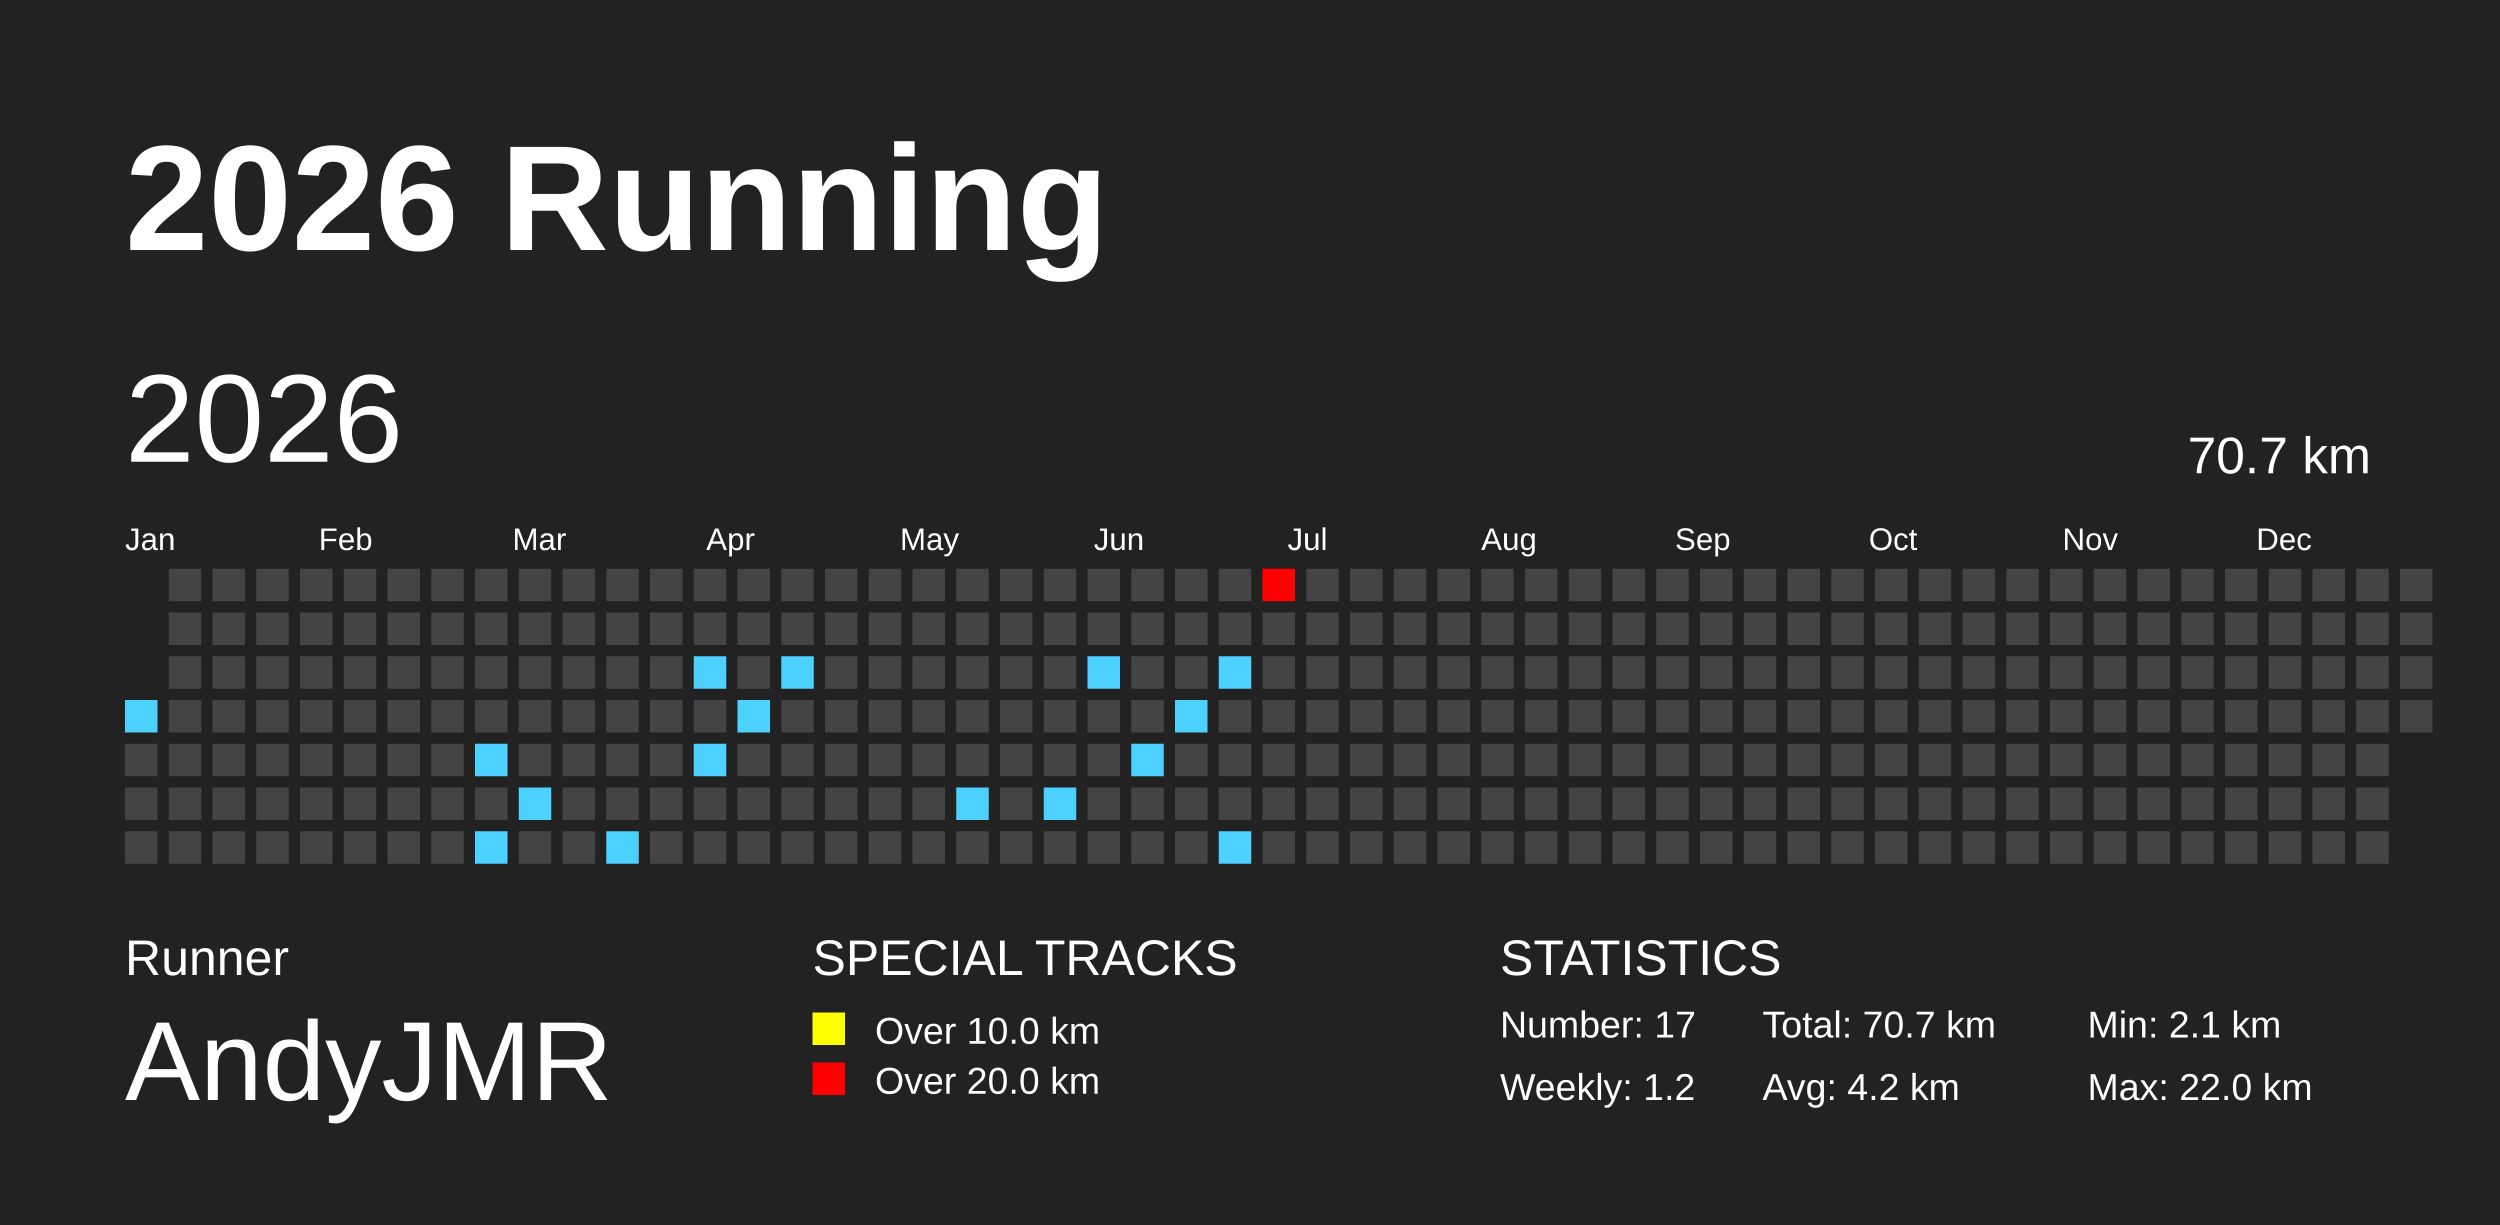
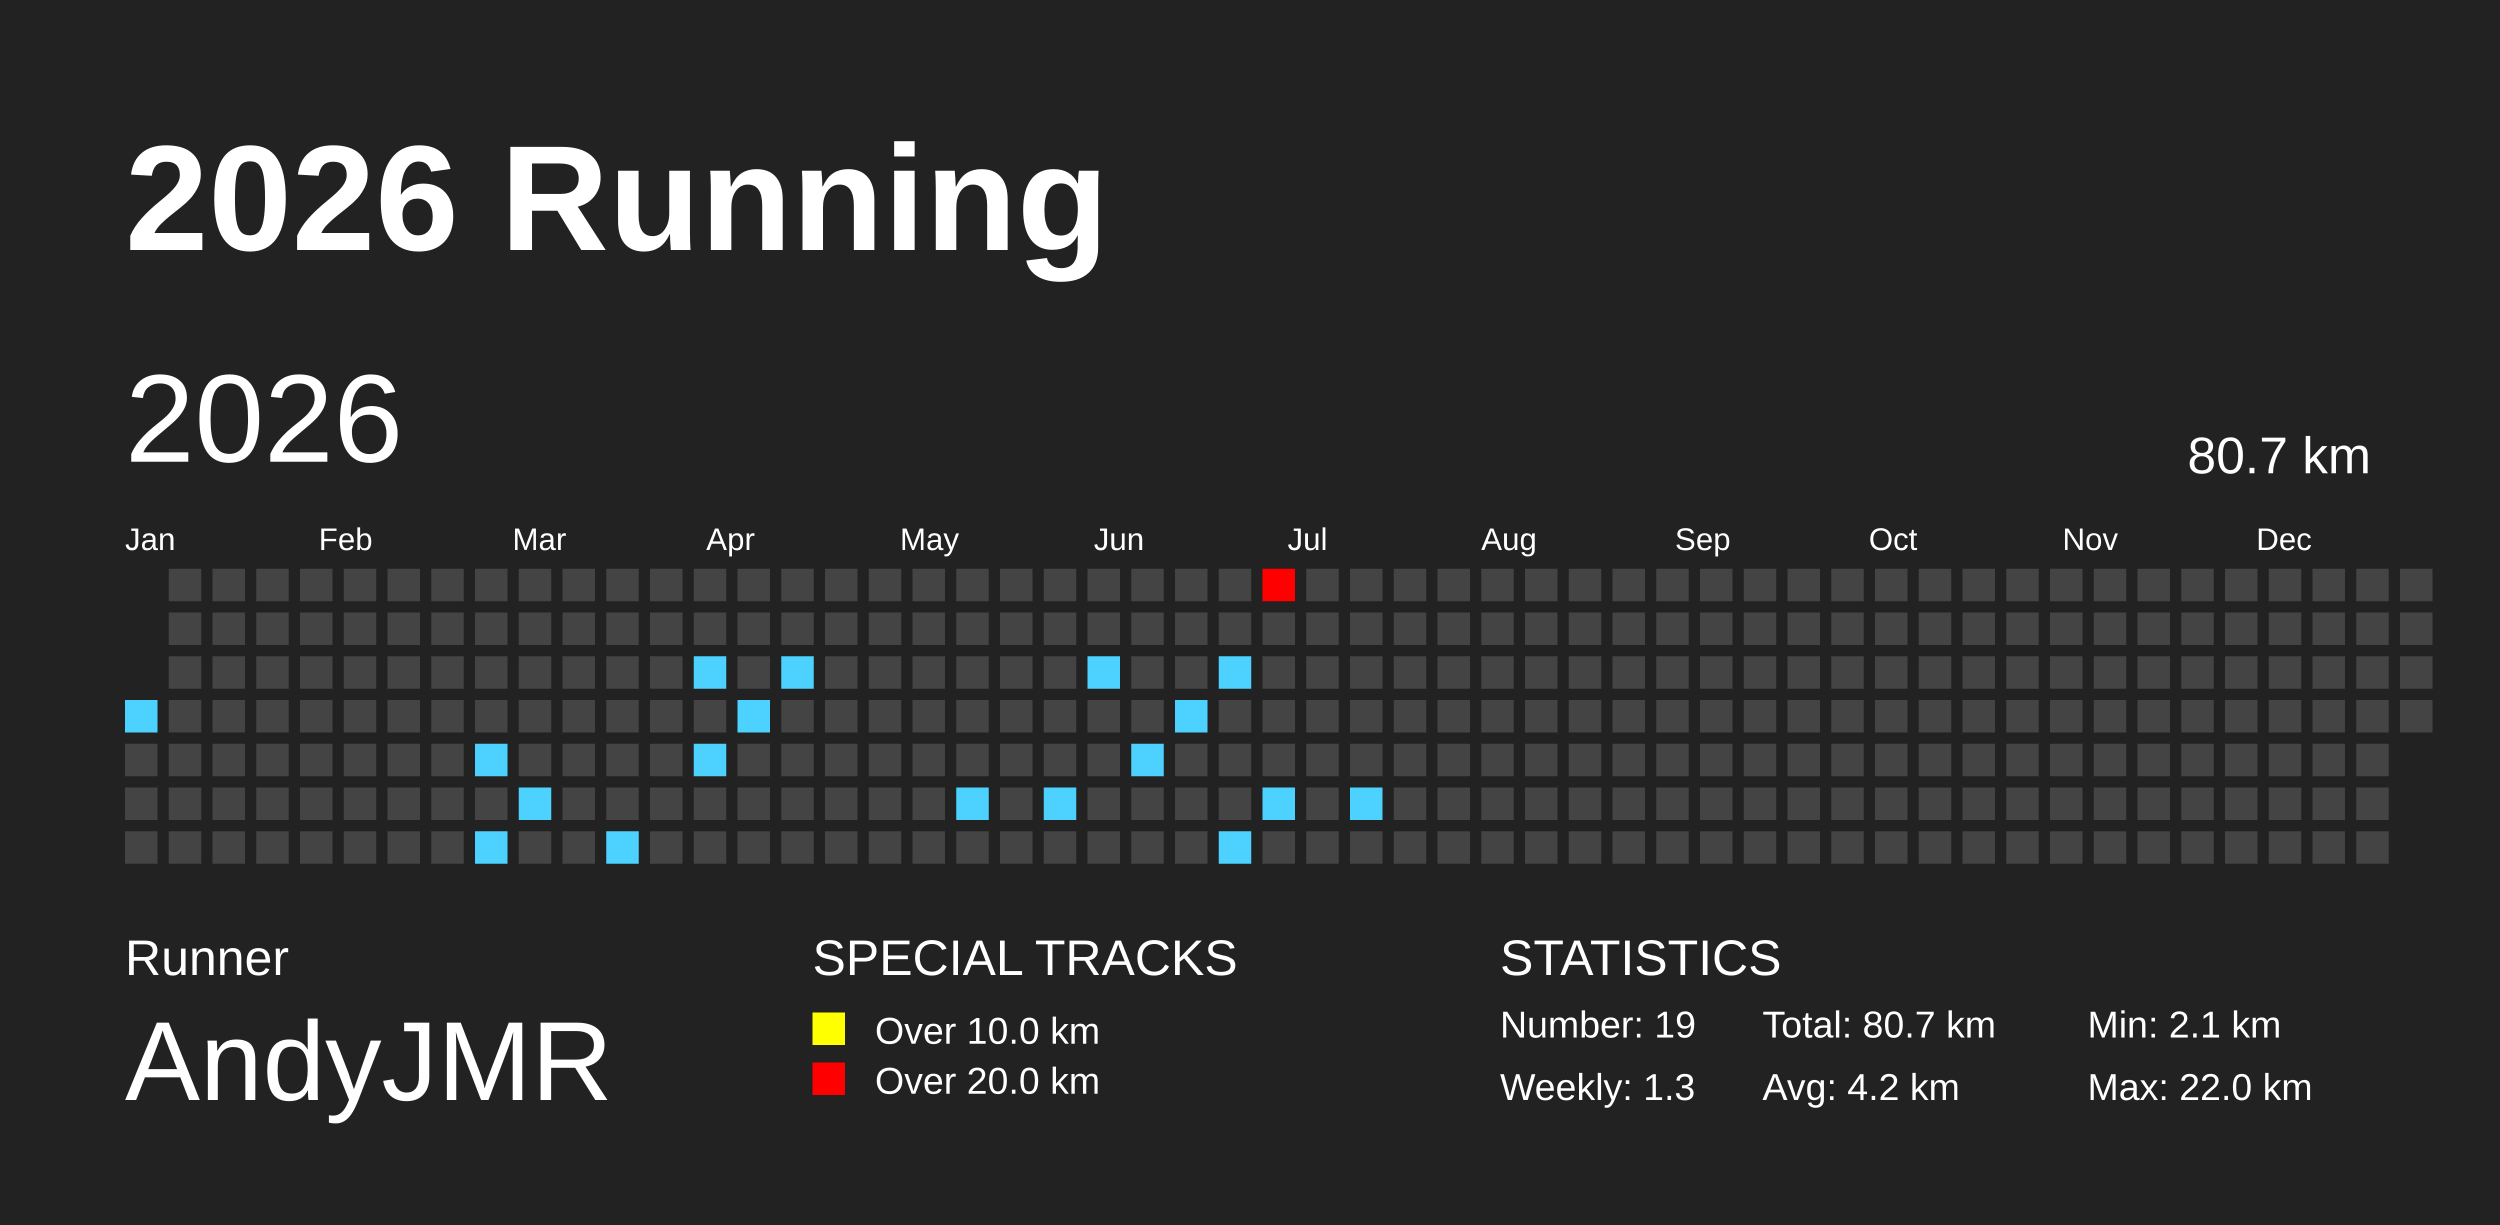
<svg xmlns="http://www.w3.org/2000/svg" baseProfile="full" height="98mm" version="1.1" viewBox="0,0,200,98" width="200mm">
  <defs />
  <rect fill="#222222" height="98" width="200" x="0" y="0" />
  <text fill="#FFFFFF" style="font-size:12px; font-family:Arial; font-weight:bold;" x="10" y="20">2026 Running</text>
  <text fill="#FFFFFF" style="font-size:4px; font-family:Arial" x="10" y="78">Runner</text>
  <text fill="#FFFFFF" style="font-size:9px; font-family:Arial" x="10" y="88">AndyJMR</text>
  <text fill="#FFFFFF" style="font-size:4px; font-family:Arial" x="65" y="78">SPECIAL TRACKS</text>
  <rect fill="yellow" height="2.6" width="2.6" x="65" y="81" />
  <text fill="#FFFFFF" style="font-size:3px; font-family:Arial" x="70" y="83.5">Over 10.0 km</text>
  <rect fill="red" height="2.6" width="2.6" x="65" y="85" />
  <text fill="#FFFFFF" style="font-size:3px; font-family:Arial" x="70" y="87.5">Over 20.0 km</text>
  <text fill="#FFFFFF" style="font-size:4px; font-family:Arial" x="120" y="78">STATISTICS</text>
-   <text fill="#FFFFFF" style="font-size:3px; font-family:Arial" x="120" y="83">Number: 17</text>
-   <text fill="#FFFFFF" style="font-size:3px; font-family:Arial" x="120" y="88">Weekly: 1.2</text>
-   <text fill="#FFFFFF" style="font-size:3px; font-family:Arial" x="141" y="83">Total: 70.7 km</text>
+   <text fill="#FFFFFF" style="font-size:3px; font-family:Arial" x="120" y="83">Number: 19</text>
+   <text fill="#FFFFFF" style="font-size:3px; font-family:Arial" x="120" y="88">Weekly: 1.3</text>
+   <text fill="#FFFFFF" style="font-size:3px; font-family:Arial" x="141" y="83">Total: 80.7 km</text>
  <text fill="#FFFFFF" style="font-size:3px; font-family:Arial" x="141" y="88">Avg: 4.2 km</text>
  <text fill="#FFFFFF" style="font-size:3px; font-family:Arial" x="167" y="83">Min: 2.1 km</text>
  <text fill="#FFFFFF" style="font-size:3px; font-family:Arial" x="167" y="88">Max: 22.0 km</text>
  <text dominant-baseline="hanging" fill="#FFFFFF" style="font-size:10.0px; font-family:Arial;" x="10" y="30">2026</text>
-   <text dominant-baseline="hanging" fill="#FFFFFF" style="font-size:4.125px; font-family:Arial;" x="175" y="35">70.7 km</text>
+   <text dominant-baseline="hanging" fill="#FFFFFF" style="font-size:4.125px; font-family:Arial;" x="175" y="35">80.7 km</text>
  <text fill="#FFFFFF" style="font-size:2.5px; font-family:Arial" x="10.0" y="44">Jan</text>
  <text fill="#FFFFFF" style="font-size:2.5px; font-family:Arial" x="25.5" y="44">Feb</text>
  <text fill="#FFFFFF" style="font-size:2.5px; font-family:Arial" x="41.0" y="44">Mar</text>
  <text fill="#FFFFFF" style="font-size:2.5px; font-family:Arial" x="56.5" y="44">Apr</text>
  <text fill="#FFFFFF" style="font-size:2.5px; font-family:Arial" x="72.0" y="44">May</text>
  <text fill="#FFFFFF" style="font-size:2.5px; font-family:Arial" x="87.5" y="44">Jun</text>
  <text fill="#FFFFFF" style="font-size:2.5px; font-family:Arial" x="103.0" y="44">Jul</text>
  <text fill="#FFFFFF" style="font-size:2.5px; font-family:Arial" x="118.5" y="44">Aug</text>
  <text fill="#FFFFFF" style="font-size:2.5px; font-family:Arial" x="134.0" y="44">Sep</text>
  <text fill="#FFFFFF" style="font-size:2.5px; font-family:Arial" x="149.5" y="44">Oct</text>
  <text fill="#FFFFFF" style="font-size:2.5px; font-family:Arial" x="165.0" y="44">Nov</text>
  <text fill="#FFFFFF" style="font-size:2.5px; font-family:Arial" x="180.5" y="44">Dec</text>
  <rect fill="#4dd2ff" height="2.6" width="2.6" x="10.0" y="56.0" />
  <rect fill="#444444" height="2.6" width="2.6" x="10.0" y="59.5" />
  <rect fill="#444444" height="2.6" width="2.6" x="10.0" y="63.0" />
  <rect fill="#444444" height="2.6" width="2.6" x="10.0" y="66.5" />
  <rect fill="#444444" height="2.6" width="2.6" x="13.5" y="45.5" />
  <rect fill="#444444" height="2.6" width="2.6" x="13.5" y="49.0" />
  <rect fill="#444444" height="2.6" width="2.6" x="13.5" y="52.5" />
  <rect fill="#444444" height="2.6" width="2.6" x="13.5" y="56.0" />
  <rect fill="#444444" height="2.6" width="2.6" x="13.5" y="59.5" />
  <rect fill="#444444" height="2.6" width="2.6" x="13.5" y="63.0" />
  <rect fill="#444444" height="2.6" width="2.6" x="13.5" y="66.5" />
  <rect fill="#444444" height="2.6" width="2.6" x="17.0" y="45.5" />
  <rect fill="#444444" height="2.6" width="2.6" x="17.0" y="49.0" />
  <rect fill="#444444" height="2.6" width="2.6" x="17.0" y="52.5" />
  <rect fill="#444444" height="2.6" width="2.6" x="17.0" y="56.0" />
  <rect fill="#444444" height="2.6" width="2.6" x="17.0" y="59.5" />
  <rect fill="#444444" height="2.6" width="2.6" x="17.0" y="63.0" />
  <rect fill="#444444" height="2.6" width="2.6" x="17.0" y="66.5" />
  <rect fill="#444444" height="2.6" width="2.6" x="20.5" y="45.5" />
  <rect fill="#444444" height="2.6" width="2.6" x="20.5" y="49.0" />
  <rect fill="#444444" height="2.6" width="2.6" x="20.5" y="52.5" />
  <rect fill="#444444" height="2.6" width="2.6" x="20.5" y="56.0" />
  <rect fill="#444444" height="2.6" width="2.6" x="20.5" y="59.5" />
  <rect fill="#444444" height="2.6" width="2.6" x="20.5" y="63.0" />
  <rect fill="#444444" height="2.6" width="2.6" x="20.5" y="66.5" />
  <rect fill="#444444" height="2.6" width="2.6" x="24.0" y="45.5" />
  <rect fill="#444444" height="2.6" width="2.6" x="24.0" y="49.0" />
  <rect fill="#444444" height="2.6" width="2.6" x="24.0" y="52.5" />
  <rect fill="#444444" height="2.6" width="2.6" x="24.0" y="56.0" />
  <rect fill="#444444" height="2.6" width="2.6" x="24.0" y="59.5" />
  <rect fill="#444444" height="2.6" width="2.6" x="24.0" y="63.0" />
  <rect fill="#444444" height="2.6" width="2.6" x="24.0" y="66.5" />
  <rect fill="#444444" height="2.6" width="2.6" x="27.5" y="45.5" />
  <rect fill="#444444" height="2.6" width="2.6" x="27.5" y="49.0" />
  <rect fill="#444444" height="2.6" width="2.6" x="27.5" y="52.5" />
  <rect fill="#444444" height="2.6" width="2.6" x="27.5" y="56.0" />
  <rect fill="#444444" height="2.6" width="2.6" x="27.5" y="59.5" />
  <rect fill="#444444" height="2.6" width="2.6" x="27.5" y="63.0" />
  <rect fill="#444444" height="2.6" width="2.6" x="27.5" y="66.5" />
  <rect fill="#444444" height="2.6" width="2.6" x="31.0" y="45.5" />
  <rect fill="#444444" height="2.6" width="2.6" x="31.0" y="49.0" />
  <rect fill="#444444" height="2.6" width="2.6" x="31.0" y="52.5" />
  <rect fill="#444444" height="2.6" width="2.6" x="31.0" y="56.0" />
  <rect fill="#444444" height="2.6" width="2.6" x="31.0" y="59.5" />
  <rect fill="#444444" height="2.6" width="2.6" x="31.0" y="63.0" />
  <rect fill="#444444" height="2.6" width="2.6" x="31.0" y="66.5" />
  <rect fill="#444444" height="2.6" width="2.6" x="34.5" y="45.5" />
  <rect fill="#444444" height="2.6" width="2.6" x="34.5" y="49.0" />
  <rect fill="#444444" height="2.6" width="2.6" x="34.5" y="52.5" />
  <rect fill="#444444" height="2.6" width="2.6" x="34.5" y="56.0" />
  <rect fill="#444444" height="2.6" width="2.6" x="34.5" y="59.5" />
  <rect fill="#444444" height="2.6" width="2.6" x="34.5" y="63.0" />
  <rect fill="#444444" height="2.6" width="2.6" x="34.5" y="66.5" />
  <rect fill="#444444" height="2.6" width="2.6" x="38.0" y="45.5" />
  <rect fill="#444444" height="2.6" width="2.6" x="38.0" y="49.0" />
  <rect fill="#444444" height="2.6" width="2.6" x="38.0" y="52.5" />
  <rect fill="#444444" height="2.6" width="2.6" x="38.0" y="56.0" />
  <rect fill="#4dd2ff" height="2.6" width="2.6" x="38.0" y="59.5" />
  <rect fill="#444444" height="2.6" width="2.6" x="38.0" y="63.0" />
  <rect fill="#4dd2ff" height="2.6" width="2.6" x="38.0" y="66.5" />
  <rect fill="#444444" height="2.6" width="2.6" x="41.5" y="45.5" />
  <rect fill="#444444" height="2.6" width="2.6" x="41.5" y="49.0" />
  <rect fill="#444444" height="2.6" width="2.6" x="41.5" y="52.5" />
  <rect fill="#444444" height="2.6" width="2.6" x="41.5" y="56.0" />
  <rect fill="#444444" height="2.6" width="2.6" x="41.5" y="59.5" />
  <rect fill="#4dd2ff" height="2.6" width="2.6" x="41.5" y="63.0" />
  <rect fill="#444444" height="2.6" width="2.6" x="41.5" y="66.5" />
  <rect fill="#444444" height="2.6" width="2.6" x="45.0" y="45.5" />
  <rect fill="#444444" height="2.6" width="2.6" x="45.0" y="49.0" />
  <rect fill="#444444" height="2.6" width="2.6" x="45.0" y="52.5" />
  <rect fill="#444444" height="2.6" width="2.6" x="45.0" y="56.0" />
  <rect fill="#444444" height="2.6" width="2.6" x="45.0" y="59.5" />
  <rect fill="#444444" height="2.6" width="2.6" x="45.0" y="63.0" />
  <rect fill="#444444" height="2.6" width="2.6" x="45.0" y="66.5" />
  <rect fill="#444444" height="2.6" width="2.6" x="48.5" y="45.5" />
  <rect fill="#444444" height="2.6" width="2.6" x="48.5" y="49.0" />
  <rect fill="#444444" height="2.6" width="2.6" x="48.5" y="52.5" />
  <rect fill="#444444" height="2.6" width="2.6" x="48.5" y="56.0" />
  <rect fill="#444444" height="2.6" width="2.6" x="48.5" y="59.5" />
  <rect fill="#444444" height="2.6" width="2.6" x="48.5" y="63.0" />
  <rect fill="#4dd2ff" height="2.6" width="2.6" x="48.5" y="66.5" />
  <rect fill="#444444" height="2.6" width="2.6" x="52.0" y="45.5" />
  <rect fill="#444444" height="2.6" width="2.6" x="52.0" y="49.0" />
  <rect fill="#444444" height="2.6" width="2.6" x="52.0" y="52.5" />
  <rect fill="#444444" height="2.6" width="2.6" x="52.0" y="56.0" />
  <rect fill="#444444" height="2.6" width="2.6" x="52.0" y="59.5" />
  <rect fill="#444444" height="2.6" width="2.6" x="52.0" y="63.0" />
  <rect fill="#444444" height="2.6" width="2.6" x="52.0" y="66.5" />
  <rect fill="#444444" height="2.6" width="2.6" x="55.5" y="45.5" />
  <rect fill="#444444" height="2.6" width="2.6" x="55.5" y="49.0" />
  <rect fill="#4dd2ff" height="2.6" width="2.6" x="55.5" y="52.5" />
  <rect fill="#444444" height="2.6" width="2.6" x="55.5" y="56.0" />
  <rect fill="#4dd2ff" height="2.6" width="2.6" x="55.5" y="59.5" />
  <rect fill="#444444" height="2.6" width="2.6" x="55.5" y="63.0" />
  <rect fill="#444444" height="2.6" width="2.6" x="55.5" y="66.5" />
  <rect fill="#444444" height="2.6" width="2.6" x="59.0" y="45.5" />
  <rect fill="#444444" height="2.6" width="2.6" x="59.0" y="49.0" />
  <rect fill="#444444" height="2.6" width="2.6" x="59.0" y="52.5" />
  <rect fill="#4dd2ff" height="2.6" width="2.6" x="59.0" y="56.0" />
  <rect fill="#444444" height="2.6" width="2.6" x="59.0" y="59.5" />
  <rect fill="#444444" height="2.6" width="2.6" x="59.0" y="63.0" />
  <rect fill="#444444" height="2.6" width="2.6" x="59.0" y="66.5" />
  <rect fill="#444444" height="2.6" width="2.6" x="62.5" y="45.5" />
  <rect fill="#444444" height="2.6" width="2.6" x="62.5" y="49.0" />
  <rect fill="#4dd2ff" height="2.6" width="2.6" x="62.5" y="52.5" />
  <rect fill="#444444" height="2.6" width="2.6" x="62.5" y="56.0" />
  <rect fill="#444444" height="2.6" width="2.6" x="62.5" y="59.5" />
  <rect fill="#444444" height="2.6" width="2.6" x="62.5" y="63.0" />
  <rect fill="#444444" height="2.6" width="2.6" x="62.5" y="66.5" />
  <rect fill="#444444" height="2.6" width="2.6" x="66.0" y="45.5" />
  <rect fill="#444444" height="2.6" width="2.6" x="66.0" y="49.0" />
  <rect fill="#444444" height="2.6" width="2.6" x="66.0" y="52.5" />
  <rect fill="#444444" height="2.6" width="2.6" x="66.0" y="56.0" />
  <rect fill="#444444" height="2.6" width="2.6" x="66.0" y="59.5" />
  <rect fill="#444444" height="2.6" width="2.6" x="66.0" y="63.0" />
  <rect fill="#444444" height="2.6" width="2.6" x="66.0" y="66.5" />
  <rect fill="#444444" height="2.6" width="2.6" x="69.5" y="45.5" />
  <rect fill="#444444" height="2.6" width="2.6" x="69.5" y="49.0" />
  <rect fill="#444444" height="2.6" width="2.6" x="69.5" y="52.5" />
  <rect fill="#444444" height="2.6" width="2.6" x="69.5" y="56.0" />
  <rect fill="#444444" height="2.6" width="2.6" x="69.5" y="59.5" />
  <rect fill="#444444" height="2.6" width="2.6" x="69.5" y="63.0" />
  <rect fill="#444444" height="2.6" width="2.6" x="69.5" y="66.5" />
  <rect fill="#444444" height="2.6" width="2.6" x="73.0" y="45.5" />
  <rect fill="#444444" height="2.6" width="2.6" x="73.0" y="49.0" />
  <rect fill="#444444" height="2.6" width="2.6" x="73.0" y="52.5" />
  <rect fill="#444444" height="2.6" width="2.6" x="73.0" y="56.0" />
  <rect fill="#444444" height="2.6" width="2.6" x="73.0" y="59.5" />
  <rect fill="#444444" height="2.6" width="2.6" x="73.0" y="63.0" />
  <rect fill="#444444" height="2.6" width="2.6" x="73.0" y="66.5" />
  <rect fill="#444444" height="2.6" width="2.6" x="76.5" y="45.5" />
  <rect fill="#444444" height="2.6" width="2.6" x="76.5" y="49.0" />
  <rect fill="#444444" height="2.6" width="2.6" x="76.5" y="52.5" />
  <rect fill="#444444" height="2.6" width="2.6" x="76.5" y="56.0" />
  <rect fill="#444444" height="2.6" width="2.6" x="76.5" y="59.5" />
  <rect fill="#4dd2ff" height="2.6" width="2.6" x="76.5" y="63.0" />
  <rect fill="#444444" height="2.6" width="2.6" x="76.5" y="66.5" />
  <rect fill="#444444" height="2.6" width="2.6" x="80.0" y="45.5" />
  <rect fill="#444444" height="2.6" width="2.6" x="80.0" y="49.0" />
  <rect fill="#444444" height="2.6" width="2.6" x="80.0" y="52.5" />
  <rect fill="#444444" height="2.6" width="2.6" x="80.0" y="56.0" />
  <rect fill="#444444" height="2.6" width="2.6" x="80.0" y="59.5" />
  <rect fill="#444444" height="2.6" width="2.6" x="80.0" y="63.0" />
  <rect fill="#444444" height="2.6" width="2.6" x="80.0" y="66.5" />
  <rect fill="#444444" height="2.6" width="2.6" x="83.5" y="45.5" />
  <rect fill="#444444" height="2.6" width="2.6" x="83.5" y="49.0" />
  <rect fill="#444444" height="2.6" width="2.6" x="83.5" y="52.5" />
  <rect fill="#444444" height="2.6" width="2.6" x="83.5" y="56.0" />
  <rect fill="#444444" height="2.6" width="2.6" x="83.5" y="59.5" />
  <rect fill="#4dd2ff" height="2.6" width="2.6" x="83.5" y="63.0" />
  <rect fill="#444444" height="2.6" width="2.6" x="83.5" y="66.5" />
  <rect fill="#444444" height="2.6" width="2.6" x="87.0" y="45.5" />
  <rect fill="#444444" height="2.6" width="2.6" x="87.0" y="49.0" />
  <rect fill="#4dd2ff" height="2.6" width="2.6" x="87.0" y="52.5" />
  <rect fill="#444444" height="2.6" width="2.6" x="87.0" y="56.0" />
  <rect fill="#444444" height="2.6" width="2.6" x="87.0" y="59.5" />
  <rect fill="#444444" height="2.6" width="2.6" x="87.0" y="63.0" />
  <rect fill="#444444" height="2.6" width="2.6" x="87.0" y="66.5" />
  <rect fill="#444444" height="2.6" width="2.6" x="90.5" y="45.5" />
  <rect fill="#444444" height="2.6" width="2.6" x="90.5" y="49.0" />
  <rect fill="#444444" height="2.6" width="2.6" x="90.5" y="52.5" />
  <rect fill="#444444" height="2.6" width="2.6" x="90.5" y="56.0" />
  <rect fill="#4dd2ff" height="2.6" width="2.6" x="90.5" y="59.5" />
  <rect fill="#444444" height="2.6" width="2.6" x="90.5" y="63.0" />
  <rect fill="#444444" height="2.6" width="2.6" x="90.5" y="66.5" />
  <rect fill="#444444" height="2.6" width="2.6" x="94.0" y="45.5" />
  <rect fill="#444444" height="2.6" width="2.6" x="94.0" y="49.0" />
  <rect fill="#444444" height="2.6" width="2.6" x="94.0" y="52.5" />
  <rect fill="#4dd2ff" height="2.6" width="2.6" x="94.0" y="56.0" />
  <rect fill="#444444" height="2.6" width="2.6" x="94.0" y="59.5" />
  <rect fill="#444444" height="2.6" width="2.6" x="94.0" y="63.0" />
  <rect fill="#444444" height="2.6" width="2.6" x="94.0" y="66.5" />
  <rect fill="#444444" height="2.6" width="2.6" x="97.5" y="45.5" />
  <rect fill="#444444" height="2.6" width="2.6" x="97.5" y="49.0" />
  <rect fill="#4dd2ff" height="2.6" width="2.6" x="97.5" y="52.5" />
  <rect fill="#444444" height="2.6" width="2.6" x="97.5" y="56.0" />
  <rect fill="#444444" height="2.6" width="2.6" x="97.5" y="59.5" />
  <rect fill="#444444" height="2.6" width="2.6" x="97.5" y="63.0" />
  <rect fill="#4dd2ff" height="2.6" width="2.6" x="97.5" y="66.5" />
  <rect fill="red" height="2.6" width="2.6" x="101.0" y="45.5" />
  <rect fill="#444444" height="2.6" width="2.6" x="101.0" y="49.0" />
  <rect fill="#444444" height="2.6" width="2.6" x="101.0" y="52.5" />
  <rect fill="#444444" height="2.6" width="2.6" x="101.0" y="56.0" />
  <rect fill="#444444" height="2.6" width="2.6" x="101.0" y="59.5" />
-   <rect fill="#444444" height="2.6" width="2.6" x="101.0" y="63.0" />
+   <rect fill="#4dd2ff" height="2.6" width="2.6" x="101.0" y="63.0" />
  <rect fill="#444444" height="2.6" width="2.6" x="101.0" y="66.5" />
  <rect fill="#444444" height="2.6" width="2.6" x="104.5" y="45.5" />
  <rect fill="#444444" height="2.6" width="2.6" x="104.5" y="49.0" />
  <rect fill="#444444" height="2.6" width="2.6" x="104.5" y="52.5" />
  <rect fill="#444444" height="2.6" width="2.6" x="104.5" y="56.0" />
  <rect fill="#444444" height="2.6" width="2.6" x="104.5" y="59.5" />
  <rect fill="#444444" height="2.6" width="2.6" x="104.5" y="63.0" />
  <rect fill="#444444" height="2.6" width="2.6" x="104.5" y="66.5" />
  <rect fill="#444444" height="2.6" width="2.6" x="108.0" y="45.5" />
  <rect fill="#444444" height="2.6" width="2.6" x="108.0" y="49.0" />
  <rect fill="#444444" height="2.6" width="2.6" x="108.0" y="52.5" />
  <rect fill="#444444" height="2.6" width="2.6" x="108.0" y="56.0" />
  <rect fill="#444444" height="2.6" width="2.6" x="108.0" y="59.5" />
-   <rect fill="#444444" height="2.6" width="2.6" x="108.0" y="63.0" />
+   <rect fill="#4dd2ff" height="2.6" width="2.6" x="108.0" y="63.0" />
  <rect fill="#444444" height="2.6" width="2.6" x="108.0" y="66.5" />
  <rect fill="#444444" height="2.6" width="2.6" x="111.5" y="45.5" />
  <rect fill="#444444" height="2.6" width="2.6" x="111.5" y="49.0" />
  <rect fill="#444444" height="2.6" width="2.6" x="111.5" y="52.5" />
  <rect fill="#444444" height="2.6" width="2.6" x="111.5" y="56.0" />
  <rect fill="#444444" height="2.6" width="2.6" x="111.5" y="59.5" />
  <rect fill="#444444" height="2.6" width="2.6" x="111.5" y="63.0" />
  <rect fill="#444444" height="2.6" width="2.6" x="111.5" y="66.5" />
  <rect fill="#444444" height="2.6" width="2.6" x="115.0" y="45.5" />
  <rect fill="#444444" height="2.6" width="2.6" x="115.0" y="49.0" />
  <rect fill="#444444" height="2.6" width="2.6" x="115.0" y="52.5" />
  <rect fill="#444444" height="2.6" width="2.6" x="115.0" y="56.0" />
  <rect fill="#444444" height="2.6" width="2.6" x="115.0" y="59.5" />
  <rect fill="#444444" height="2.6" width="2.6" x="115.0" y="63.0" />
  <rect fill="#444444" height="2.6" width="2.6" x="115.0" y="66.5" />
  <rect fill="#444444" height="2.6" width="2.6" x="118.5" y="45.5" />
  <rect fill="#444444" height="2.6" width="2.6" x="118.5" y="49.0" />
  <rect fill="#444444" height="2.6" width="2.6" x="118.5" y="52.5" />
  <rect fill="#444444" height="2.6" width="2.6" x="118.5" y="56.0" />
  <rect fill="#444444" height="2.6" width="2.6" x="118.5" y="59.5" />
  <rect fill="#444444" height="2.6" width="2.6" x="118.5" y="63.0" />
  <rect fill="#444444" height="2.6" width="2.6" x="118.5" y="66.5" />
  <rect fill="#444444" height="2.6" width="2.6" x="122.0" y="45.5" />
  <rect fill="#444444" height="2.6" width="2.6" x="122.0" y="49.0" />
  <rect fill="#444444" height="2.6" width="2.6" x="122.0" y="52.5" />
  <rect fill="#444444" height="2.6" width="2.6" x="122.0" y="56.0" />
  <rect fill="#444444" height="2.6" width="2.6" x="122.0" y="59.5" />
  <rect fill="#444444" height="2.6" width="2.6" x="122.0" y="63.0" />
  <rect fill="#444444" height="2.6" width="2.6" x="122.0" y="66.5" />
  <rect fill="#444444" height="2.6" width="2.6" x="125.5" y="45.5" />
  <rect fill="#444444" height="2.6" width="2.6" x="125.5" y="49.0" />
  <rect fill="#444444" height="2.6" width="2.6" x="125.5" y="52.5" />
  <rect fill="#444444" height="2.6" width="2.6" x="125.5" y="56.0" />
  <rect fill="#444444" height="2.6" width="2.6" x="125.5" y="59.5" />
  <rect fill="#444444" height="2.6" width="2.6" x="125.5" y="63.0" />
  <rect fill="#444444" height="2.6" width="2.6" x="125.5" y="66.5" />
  <rect fill="#444444" height="2.6" width="2.6" x="129.0" y="45.5" />
  <rect fill="#444444" height="2.6" width="2.6" x="129.0" y="49.0" />
  <rect fill="#444444" height="2.6" width="2.6" x="129.0" y="52.5" />
  <rect fill="#444444" height="2.6" width="2.6" x="129.0" y="56.0" />
  <rect fill="#444444" height="2.6" width="2.6" x="129.0" y="59.5" />
  <rect fill="#444444" height="2.6" width="2.6" x="129.0" y="63.0" />
  <rect fill="#444444" height="2.6" width="2.6" x="129.0" y="66.5" />
  <rect fill="#444444" height="2.6" width="2.6" x="132.5" y="45.5" />
  <rect fill="#444444" height="2.6" width="2.6" x="132.5" y="49.0" />
  <rect fill="#444444" height="2.6" width="2.6" x="132.5" y="52.5" />
  <rect fill="#444444" height="2.6" width="2.6" x="132.5" y="56.0" />
  <rect fill="#444444" height="2.6" width="2.6" x="132.5" y="59.5" />
  <rect fill="#444444" height="2.6" width="2.6" x="132.5" y="63.0" />
  <rect fill="#444444" height="2.6" width="2.6" x="132.5" y="66.5" />
  <rect fill="#444444" height="2.6" width="2.6" x="136.0" y="45.5" />
  <rect fill="#444444" height="2.6" width="2.6" x="136.0" y="49.0" />
  <rect fill="#444444" height="2.6" width="2.6" x="136.0" y="52.5" />
  <rect fill="#444444" height="2.6" width="2.6" x="136.0" y="56.0" />
  <rect fill="#444444" height="2.6" width="2.6" x="136.0" y="59.5" />
  <rect fill="#444444" height="2.6" width="2.6" x="136.0" y="63.0" />
  <rect fill="#444444" height="2.6" width="2.6" x="136.0" y="66.5" />
  <rect fill="#444444" height="2.6" width="2.6" x="139.5" y="45.5" />
  <rect fill="#444444" height="2.6" width="2.6" x="139.5" y="49.0" />
  <rect fill="#444444" height="2.6" width="2.6" x="139.5" y="52.5" />
  <rect fill="#444444" height="2.6" width="2.6" x="139.5" y="56.0" />
  <rect fill="#444444" height="2.6" width="2.6" x="139.5" y="59.5" />
  <rect fill="#444444" height="2.6" width="2.6" x="139.5" y="63.0" />
  <rect fill="#444444" height="2.6" width="2.6" x="139.5" y="66.5" />
  <rect fill="#444444" height="2.6" width="2.6" x="143.0" y="45.5" />
  <rect fill="#444444" height="2.6" width="2.6" x="143.0" y="49.0" />
  <rect fill="#444444" height="2.6" width="2.6" x="143.0" y="52.5" />
  <rect fill="#444444" height="2.6" width="2.6" x="143.0" y="56.0" />
  <rect fill="#444444" height="2.6" width="2.6" x="143.0" y="59.5" />
  <rect fill="#444444" height="2.6" width="2.6" x="143.0" y="63.0" />
  <rect fill="#444444" height="2.6" width="2.6" x="143.0" y="66.5" />
  <rect fill="#444444" height="2.6" width="2.6" x="146.5" y="45.5" />
  <rect fill="#444444" height="2.6" width="2.6" x="146.5" y="49.0" />
  <rect fill="#444444" height="2.6" width="2.6" x="146.5" y="52.5" />
  <rect fill="#444444" height="2.6" width="2.6" x="146.5" y="56.0" />
  <rect fill="#444444" height="2.6" width="2.6" x="146.5" y="59.5" />
  <rect fill="#444444" height="2.6" width="2.6" x="146.5" y="63.0" />
  <rect fill="#444444" height="2.6" width="2.6" x="146.5" y="66.5" />
  <rect fill="#444444" height="2.6" width="2.6" x="150.0" y="45.5" />
  <rect fill="#444444" height="2.6" width="2.6" x="150.0" y="49.0" />
  <rect fill="#444444" height="2.6" width="2.6" x="150.0" y="52.5" />
  <rect fill="#444444" height="2.6" width="2.6" x="150.0" y="56.0" />
  <rect fill="#444444" height="2.6" width="2.6" x="150.0" y="59.5" />
  <rect fill="#444444" height="2.6" width="2.6" x="150.0" y="63.0" />
  <rect fill="#444444" height="2.6" width="2.6" x="150.0" y="66.5" />
  <rect fill="#444444" height="2.6" width="2.6" x="153.5" y="45.5" />
  <rect fill="#444444" height="2.6" width="2.6" x="153.5" y="49.0" />
  <rect fill="#444444" height="2.6" width="2.6" x="153.5" y="52.5" />
  <rect fill="#444444" height="2.6" width="2.6" x="153.5" y="56.0" />
  <rect fill="#444444" height="2.6" width="2.6" x="153.5" y="59.5" />
  <rect fill="#444444" height="2.6" width="2.6" x="153.5" y="63.0" />
  <rect fill="#444444" height="2.6" width="2.6" x="153.5" y="66.5" />
  <rect fill="#444444" height="2.6" width="2.6" x="157.0" y="45.5" />
  <rect fill="#444444" height="2.6" width="2.6" x="157.0" y="49.0" />
  <rect fill="#444444" height="2.6" width="2.6" x="157.0" y="52.5" />
  <rect fill="#444444" height="2.6" width="2.6" x="157.0" y="56.0" />
  <rect fill="#444444" height="2.6" width="2.6" x="157.0" y="59.5" />
  <rect fill="#444444" height="2.6" width="2.6" x="157.0" y="63.0" />
  <rect fill="#444444" height="2.6" width="2.6" x="157.0" y="66.5" />
  <rect fill="#444444" height="2.6" width="2.6" x="160.5" y="45.5" />
  <rect fill="#444444" height="2.6" width="2.6" x="160.5" y="49.0" />
  <rect fill="#444444" height="2.6" width="2.6" x="160.5" y="52.5" />
  <rect fill="#444444" height="2.6" width="2.6" x="160.5" y="56.0" />
  <rect fill="#444444" height="2.6" width="2.6" x="160.5" y="59.5" />
  <rect fill="#444444" height="2.6" width="2.6" x="160.5" y="63.0" />
  <rect fill="#444444" height="2.6" width="2.6" x="160.5" y="66.5" />
  <rect fill="#444444" height="2.6" width="2.6" x="164.0" y="45.5" />
  <rect fill="#444444" height="2.6" width="2.6" x="164.0" y="49.0" />
  <rect fill="#444444" height="2.6" width="2.6" x="164.0" y="52.5" />
  <rect fill="#444444" height="2.6" width="2.6" x="164.0" y="56.0" />
  <rect fill="#444444" height="2.6" width="2.6" x="164.0" y="59.5" />
  <rect fill="#444444" height="2.6" width="2.6" x="164.0" y="63.0" />
  <rect fill="#444444" height="2.6" width="2.6" x="164.0" y="66.5" />
  <rect fill="#444444" height="2.6" width="2.6" x="167.5" y="45.5" />
  <rect fill="#444444" height="2.6" width="2.6" x="167.5" y="49.0" />
  <rect fill="#444444" height="2.6" width="2.6" x="167.5" y="52.5" />
  <rect fill="#444444" height="2.6" width="2.6" x="167.5" y="56.0" />
  <rect fill="#444444" height="2.6" width="2.6" x="167.5" y="59.5" />
  <rect fill="#444444" height="2.6" width="2.6" x="167.5" y="63.0" />
  <rect fill="#444444" height="2.6" width="2.6" x="167.5" y="66.5" />
  <rect fill="#444444" height="2.6" width="2.6" x="171.0" y="45.5" />
  <rect fill="#444444" height="2.6" width="2.6" x="171.0" y="49.0" />
  <rect fill="#444444" height="2.6" width="2.6" x="171.0" y="52.5" />
  <rect fill="#444444" height="2.6" width="2.6" x="171.0" y="56.0" />
  <rect fill="#444444" height="2.6" width="2.6" x="171.0" y="59.5" />
  <rect fill="#444444" height="2.6" width="2.6" x="171.0" y="63.0" />
  <rect fill="#444444" height="2.6" width="2.6" x="171.0" y="66.5" />
  <rect fill="#444444" height="2.6" width="2.6" x="174.5" y="45.5" />
  <rect fill="#444444" height="2.6" width="2.6" x="174.5" y="49.0" />
  <rect fill="#444444" height="2.6" width="2.6" x="174.5" y="52.5" />
  <rect fill="#444444" height="2.6" width="2.6" x="174.5" y="56.0" />
  <rect fill="#444444" height="2.6" width="2.6" x="174.5" y="59.5" />
  <rect fill="#444444" height="2.6" width="2.6" x="174.5" y="63.0" />
  <rect fill="#444444" height="2.6" width="2.6" x="174.5" y="66.5" />
  <rect fill="#444444" height="2.6" width="2.6" x="178.0" y="45.5" />
  <rect fill="#444444" height="2.6" width="2.6" x="178.0" y="49.0" />
  <rect fill="#444444" height="2.6" width="2.6" x="178.0" y="52.5" />
  <rect fill="#444444" height="2.6" width="2.6" x="178.0" y="56.0" />
  <rect fill="#444444" height="2.6" width="2.6" x="178.0" y="59.5" />
  <rect fill="#444444" height="2.6" width="2.6" x="178.0" y="63.0" />
  <rect fill="#444444" height="2.6" width="2.6" x="178.0" y="66.5" />
  <rect fill="#444444" height="2.6" width="2.6" x="181.5" y="45.5" />
  <rect fill="#444444" height="2.6" width="2.6" x="181.5" y="49.0" />
  <rect fill="#444444" height="2.6" width="2.6" x="181.5" y="52.5" />
  <rect fill="#444444" height="2.6" width="2.6" x="181.5" y="56.0" />
  <rect fill="#444444" height="2.6" width="2.6" x="181.5" y="59.5" />
  <rect fill="#444444" height="2.6" width="2.6" x="181.5" y="63.0" />
  <rect fill="#444444" height="2.6" width="2.6" x="181.5" y="66.5" />
  <rect fill="#444444" height="2.6" width="2.6" x="185.0" y="45.5" />
  <rect fill="#444444" height="2.6" width="2.6" x="185.0" y="49.0" />
  <rect fill="#444444" height="2.6" width="2.6" x="185.0" y="52.5" />
  <rect fill="#444444" height="2.6" width="2.6" x="185.0" y="56.0" />
  <rect fill="#444444" height="2.6" width="2.6" x="185.0" y="59.5" />
  <rect fill="#444444" height="2.6" width="2.6" x="185.0" y="63.0" />
  <rect fill="#444444" height="2.6" width="2.6" x="185.0" y="66.5" />
  <rect fill="#444444" height="2.6" width="2.6" x="188.5" y="45.5" />
  <rect fill="#444444" height="2.6" width="2.6" x="188.5" y="49.0" />
  <rect fill="#444444" height="2.6" width="2.6" x="188.5" y="52.5" />
  <rect fill="#444444" height="2.6" width="2.6" x="188.5" y="56.0" />
  <rect fill="#444444" height="2.6" width="2.6" x="188.5" y="59.5" />
  <rect fill="#444444" height="2.6" width="2.6" x="188.5" y="63.0" />
  <rect fill="#444444" height="2.6" width="2.6" x="188.5" y="66.5" />
  <rect fill="#444444" height="2.6" width="2.6" x="192.0" y="45.5" />
  <rect fill="#444444" height="2.6" width="2.6" x="192.0" y="49.0" />
  <rect fill="#444444" height="2.6" width="2.6" x="192.0" y="52.5" />
  <rect fill="#444444" height="2.6" width="2.6" x="192.0" y="56.0" />
</svg>
